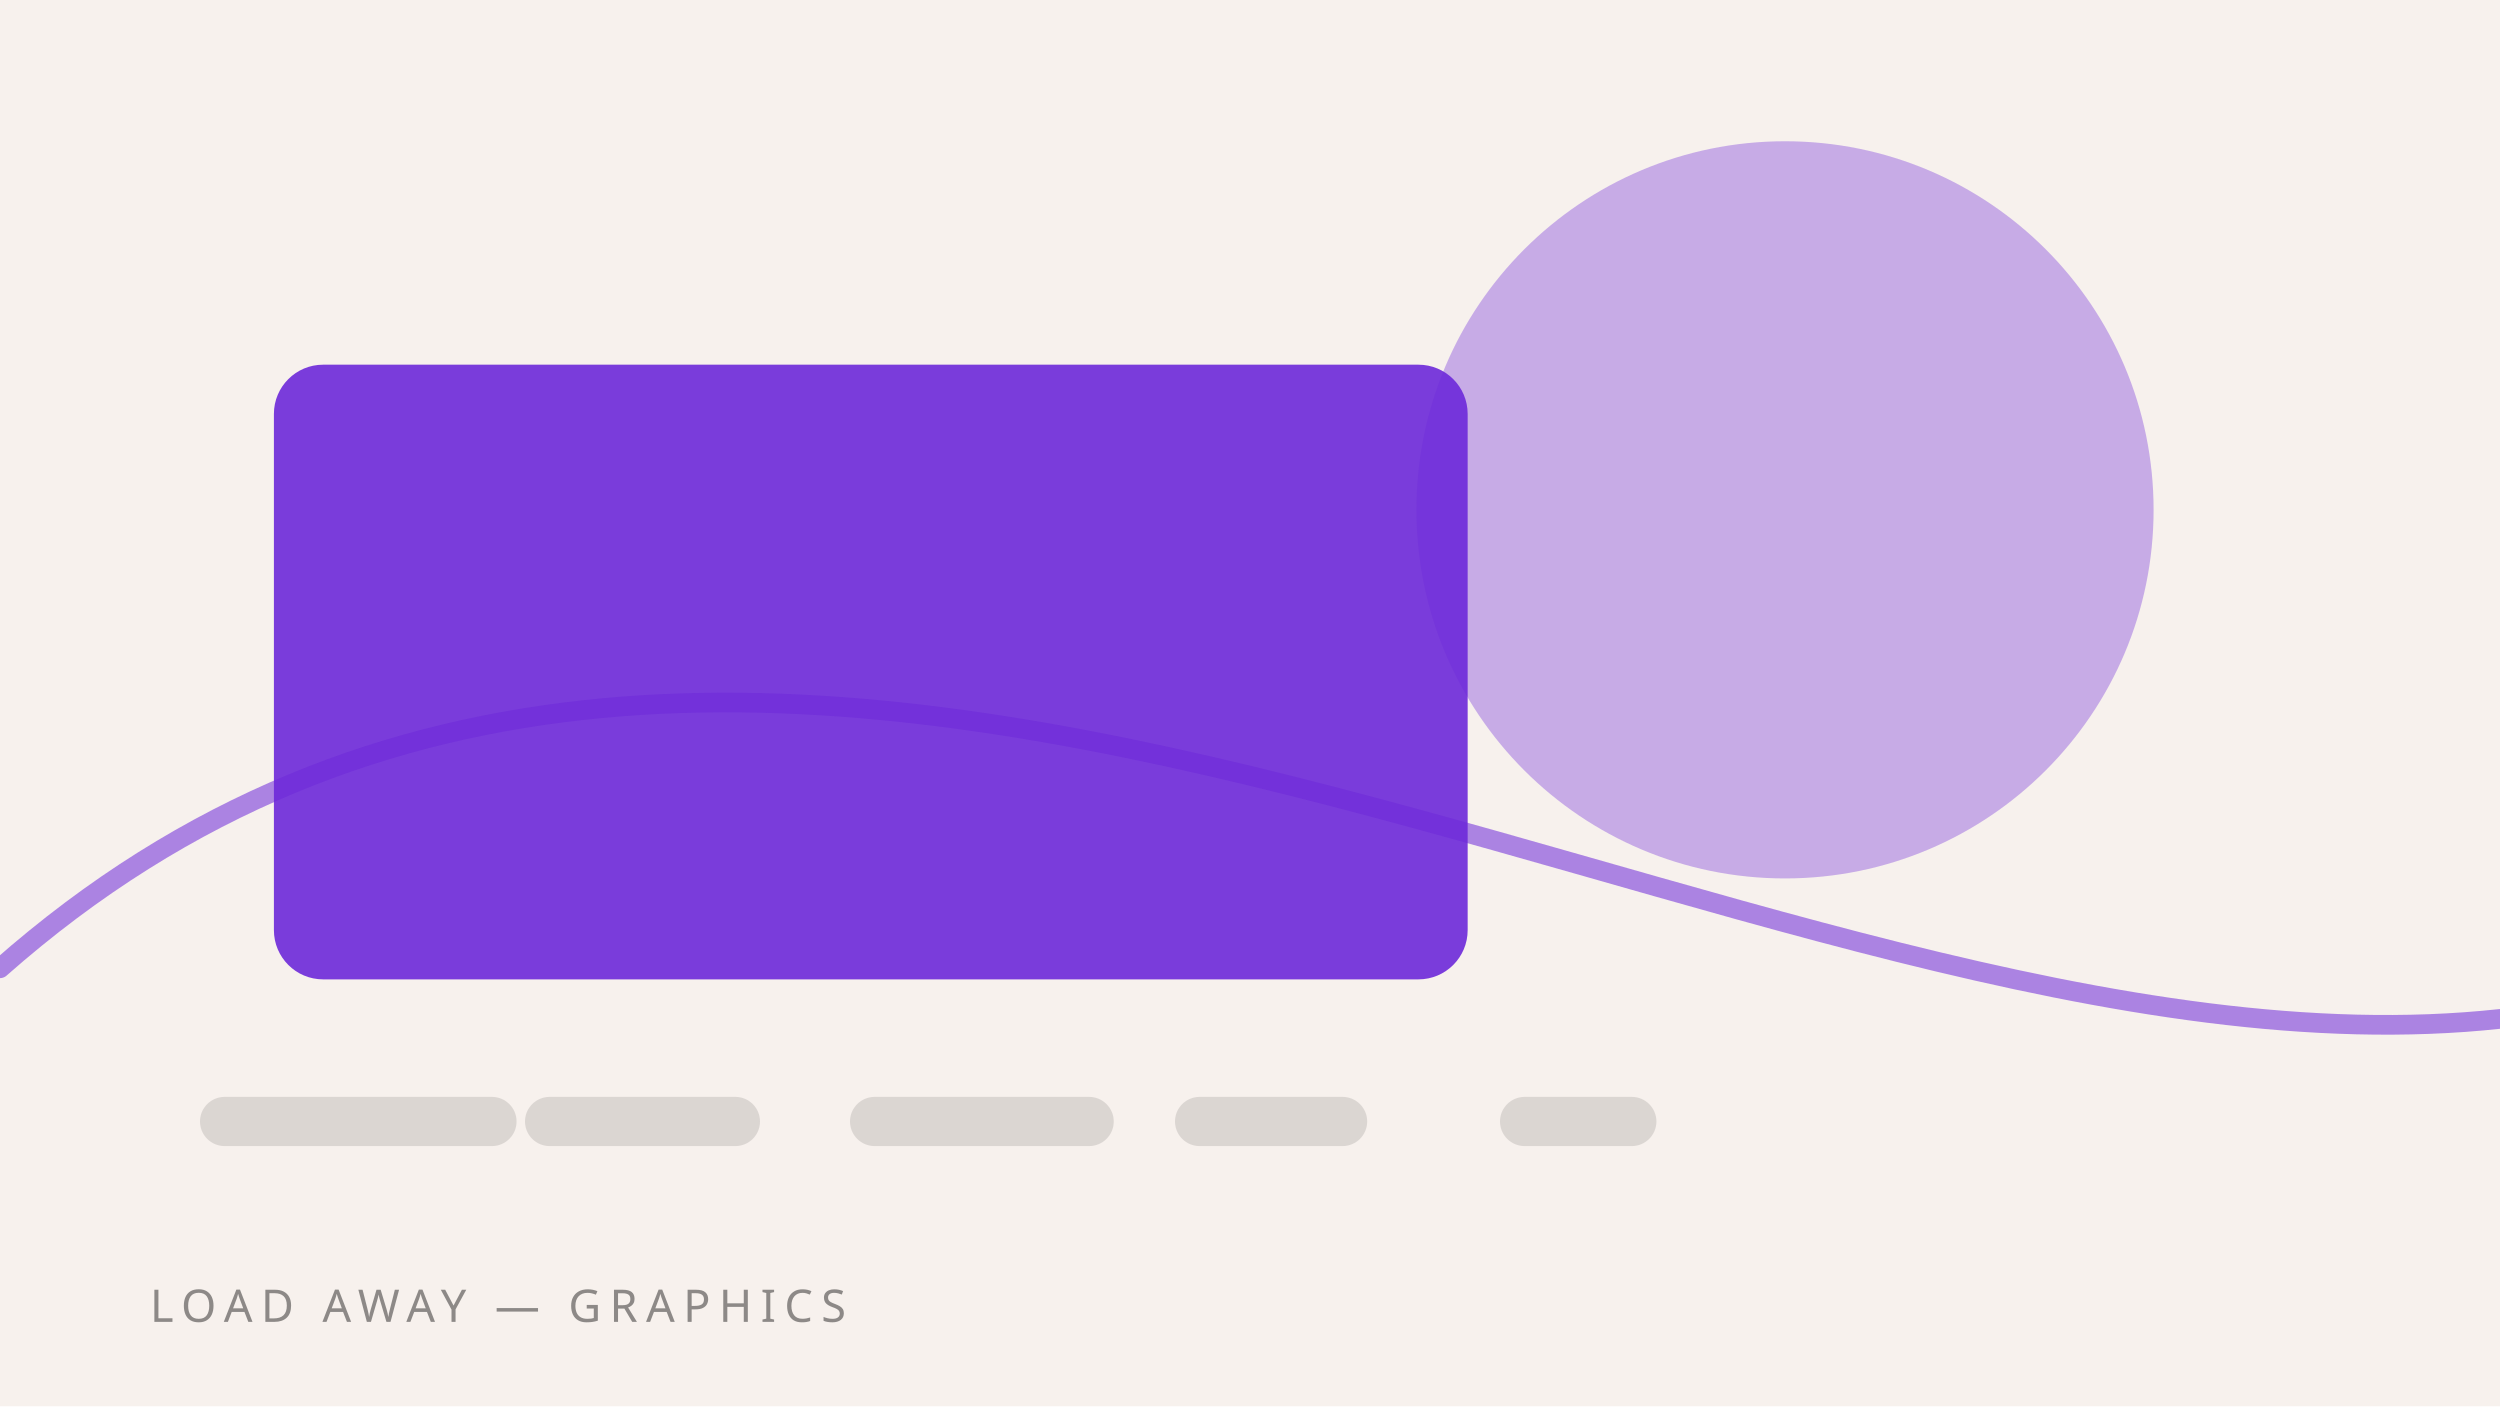
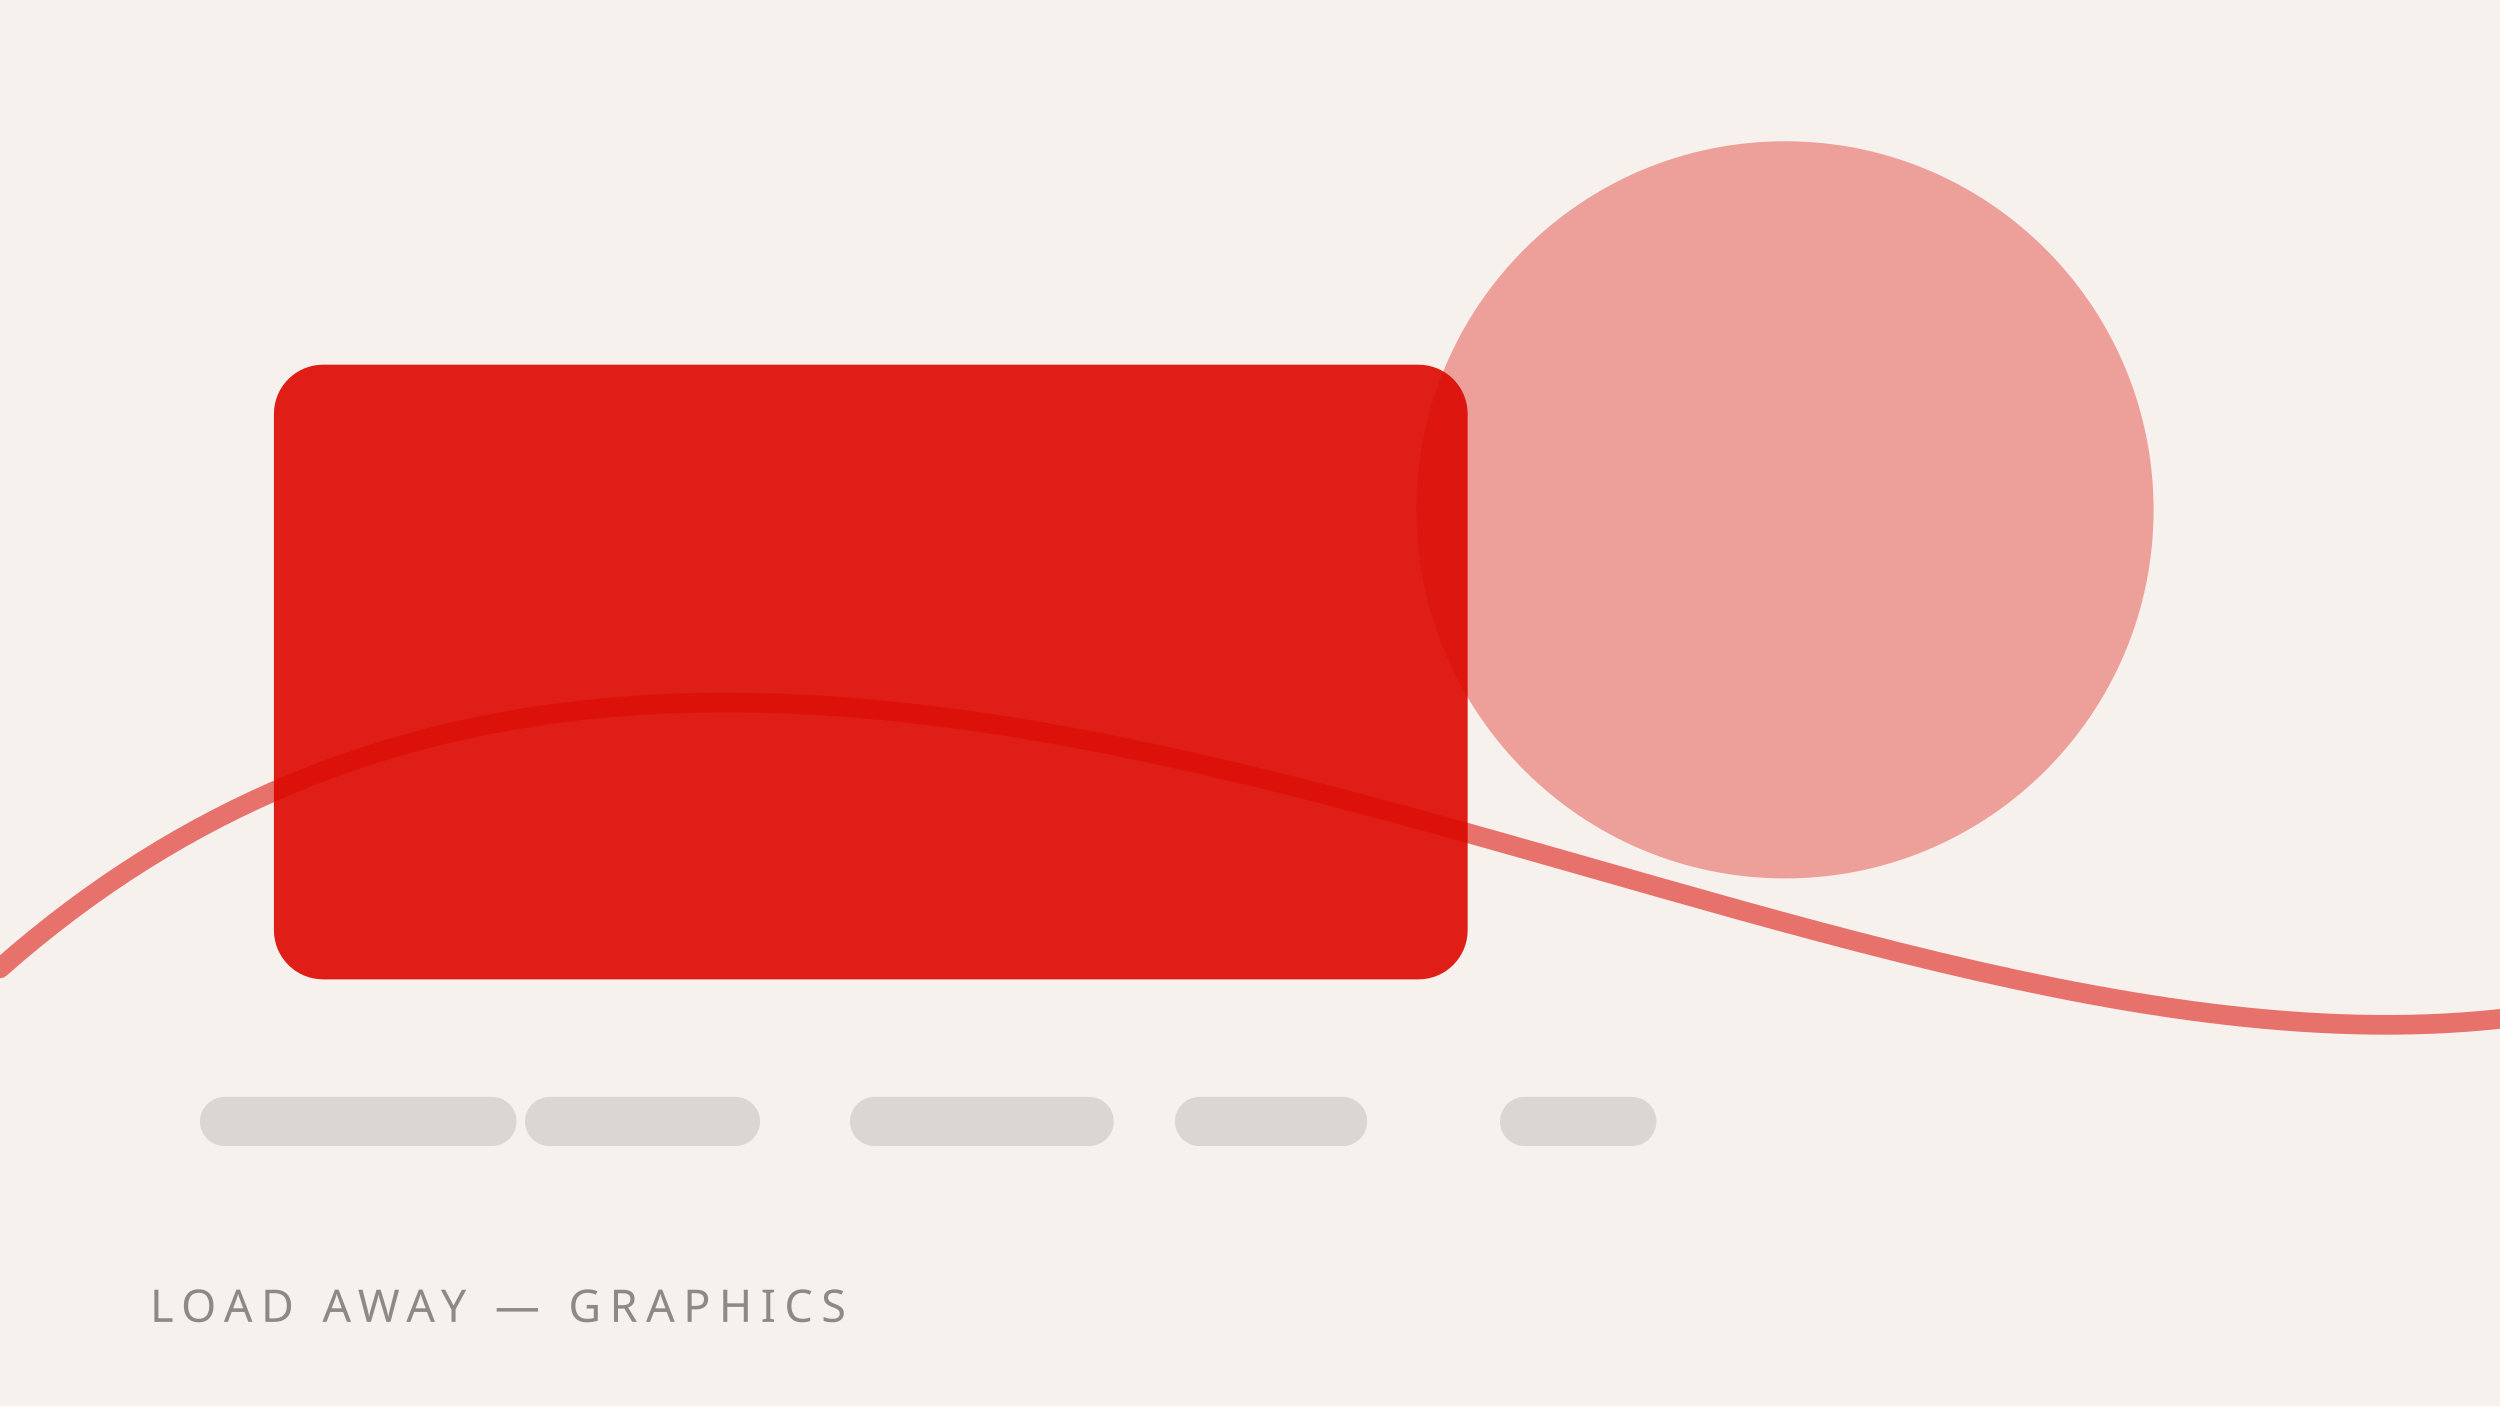
<svg xmlns="http://www.w3.org/2000/svg" viewBox="0 0 1600 900" width="1600" height="900" role="img" aria-label="LOAD AWAY — GRAPHICS">
  <rect width="1600" height="900" fill="#f7f1ed" />
-   <rect x="175.3" y="233.4" width="764.0" height="393.4" rx="31.5" fill="#6d28d9" opacity="0.9" />
-   <circle cx="1142.4" cy="326.3" r="235.9" fill="#6d28d9" opacity="0.35" />
-   <path d="M0 619.7 C 480.0 195.8, 1120.0 704.2, 1600 652.1" fill="none" stroke="#6d28d9" stroke-width="12.6" opacity="0.55" stroke-linecap="round" />
+   <rect x="175.3" y="233.4" width="764.0" height="393.4" rx="31.5" fill="#db0700" opacity="0.9" />
+   <circle cx="1142.4" cy="326.3" r="235.9" fill="#db0700" opacity="0.35" />
+   <path d="M0 619.7 C 480.0 195.8, 1120.0 704.2, 1600 652.1" fill="none" stroke="#db0700" stroke-width="12.6" opacity="0.55" stroke-linecap="round" />
  <rect x="128.0" y="702.0" width="202.6" height="31.5" rx="15.8" fill="#0a0a0a" opacity="0.12" />
  <rect x="336.0" y="702.0" width="150.4" height="31.5" rx="15.8" fill="#0a0a0a" opacity="0.12" />
  <rect x="544.0" y="702.0" width="168.8" height="31.5" rx="15.8" fill="#0a0a0a" opacity="0.12" />
  <rect x="752.0" y="702.0" width="123.0" height="31.5" rx="15.8" fill="#0a0a0a" opacity="0.12" />
  <rect x="960.0" y="702.0" width="100.1" height="31.5" rx="15.8" fill="#0a0a0a" opacity="0.12" />
  <text x="96.0" y="846.0" font-family="system-ui, sans-serif" font-size="28.8" letter-spacing="5.4" fill="#0a0a0a" opacity="0.45">LOAD AWAY — GRAPHICS</text>
</svg>
